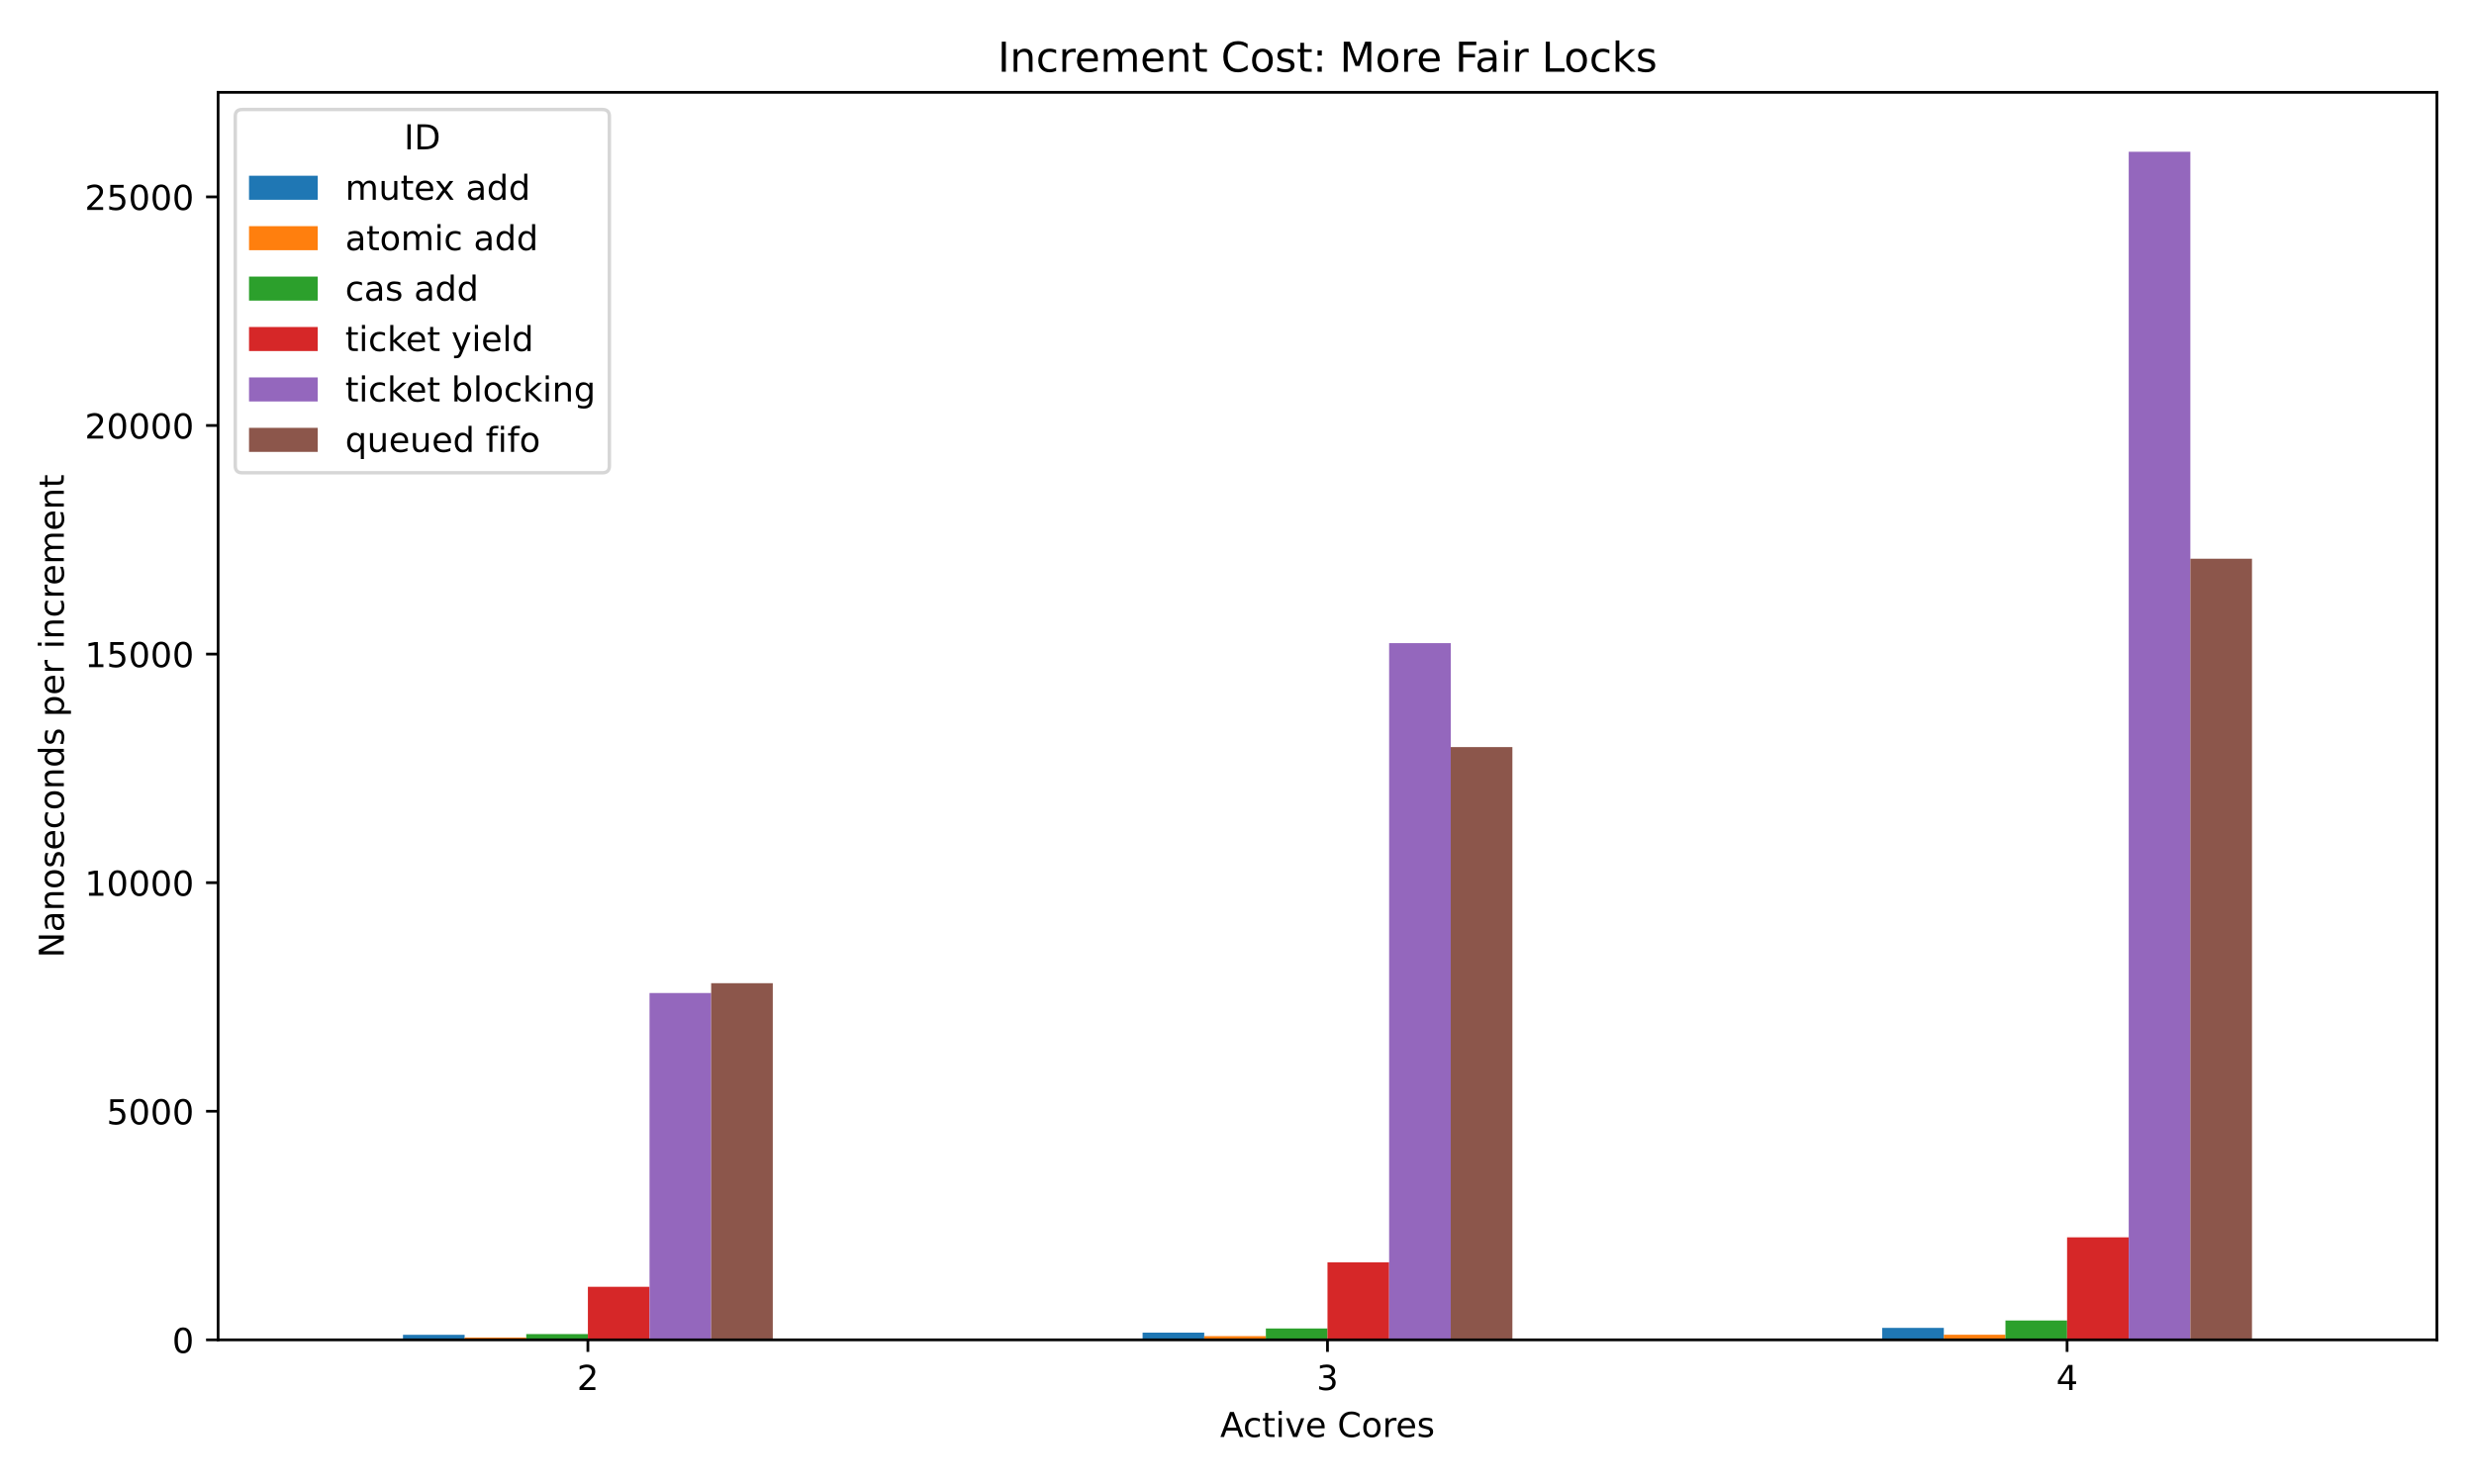
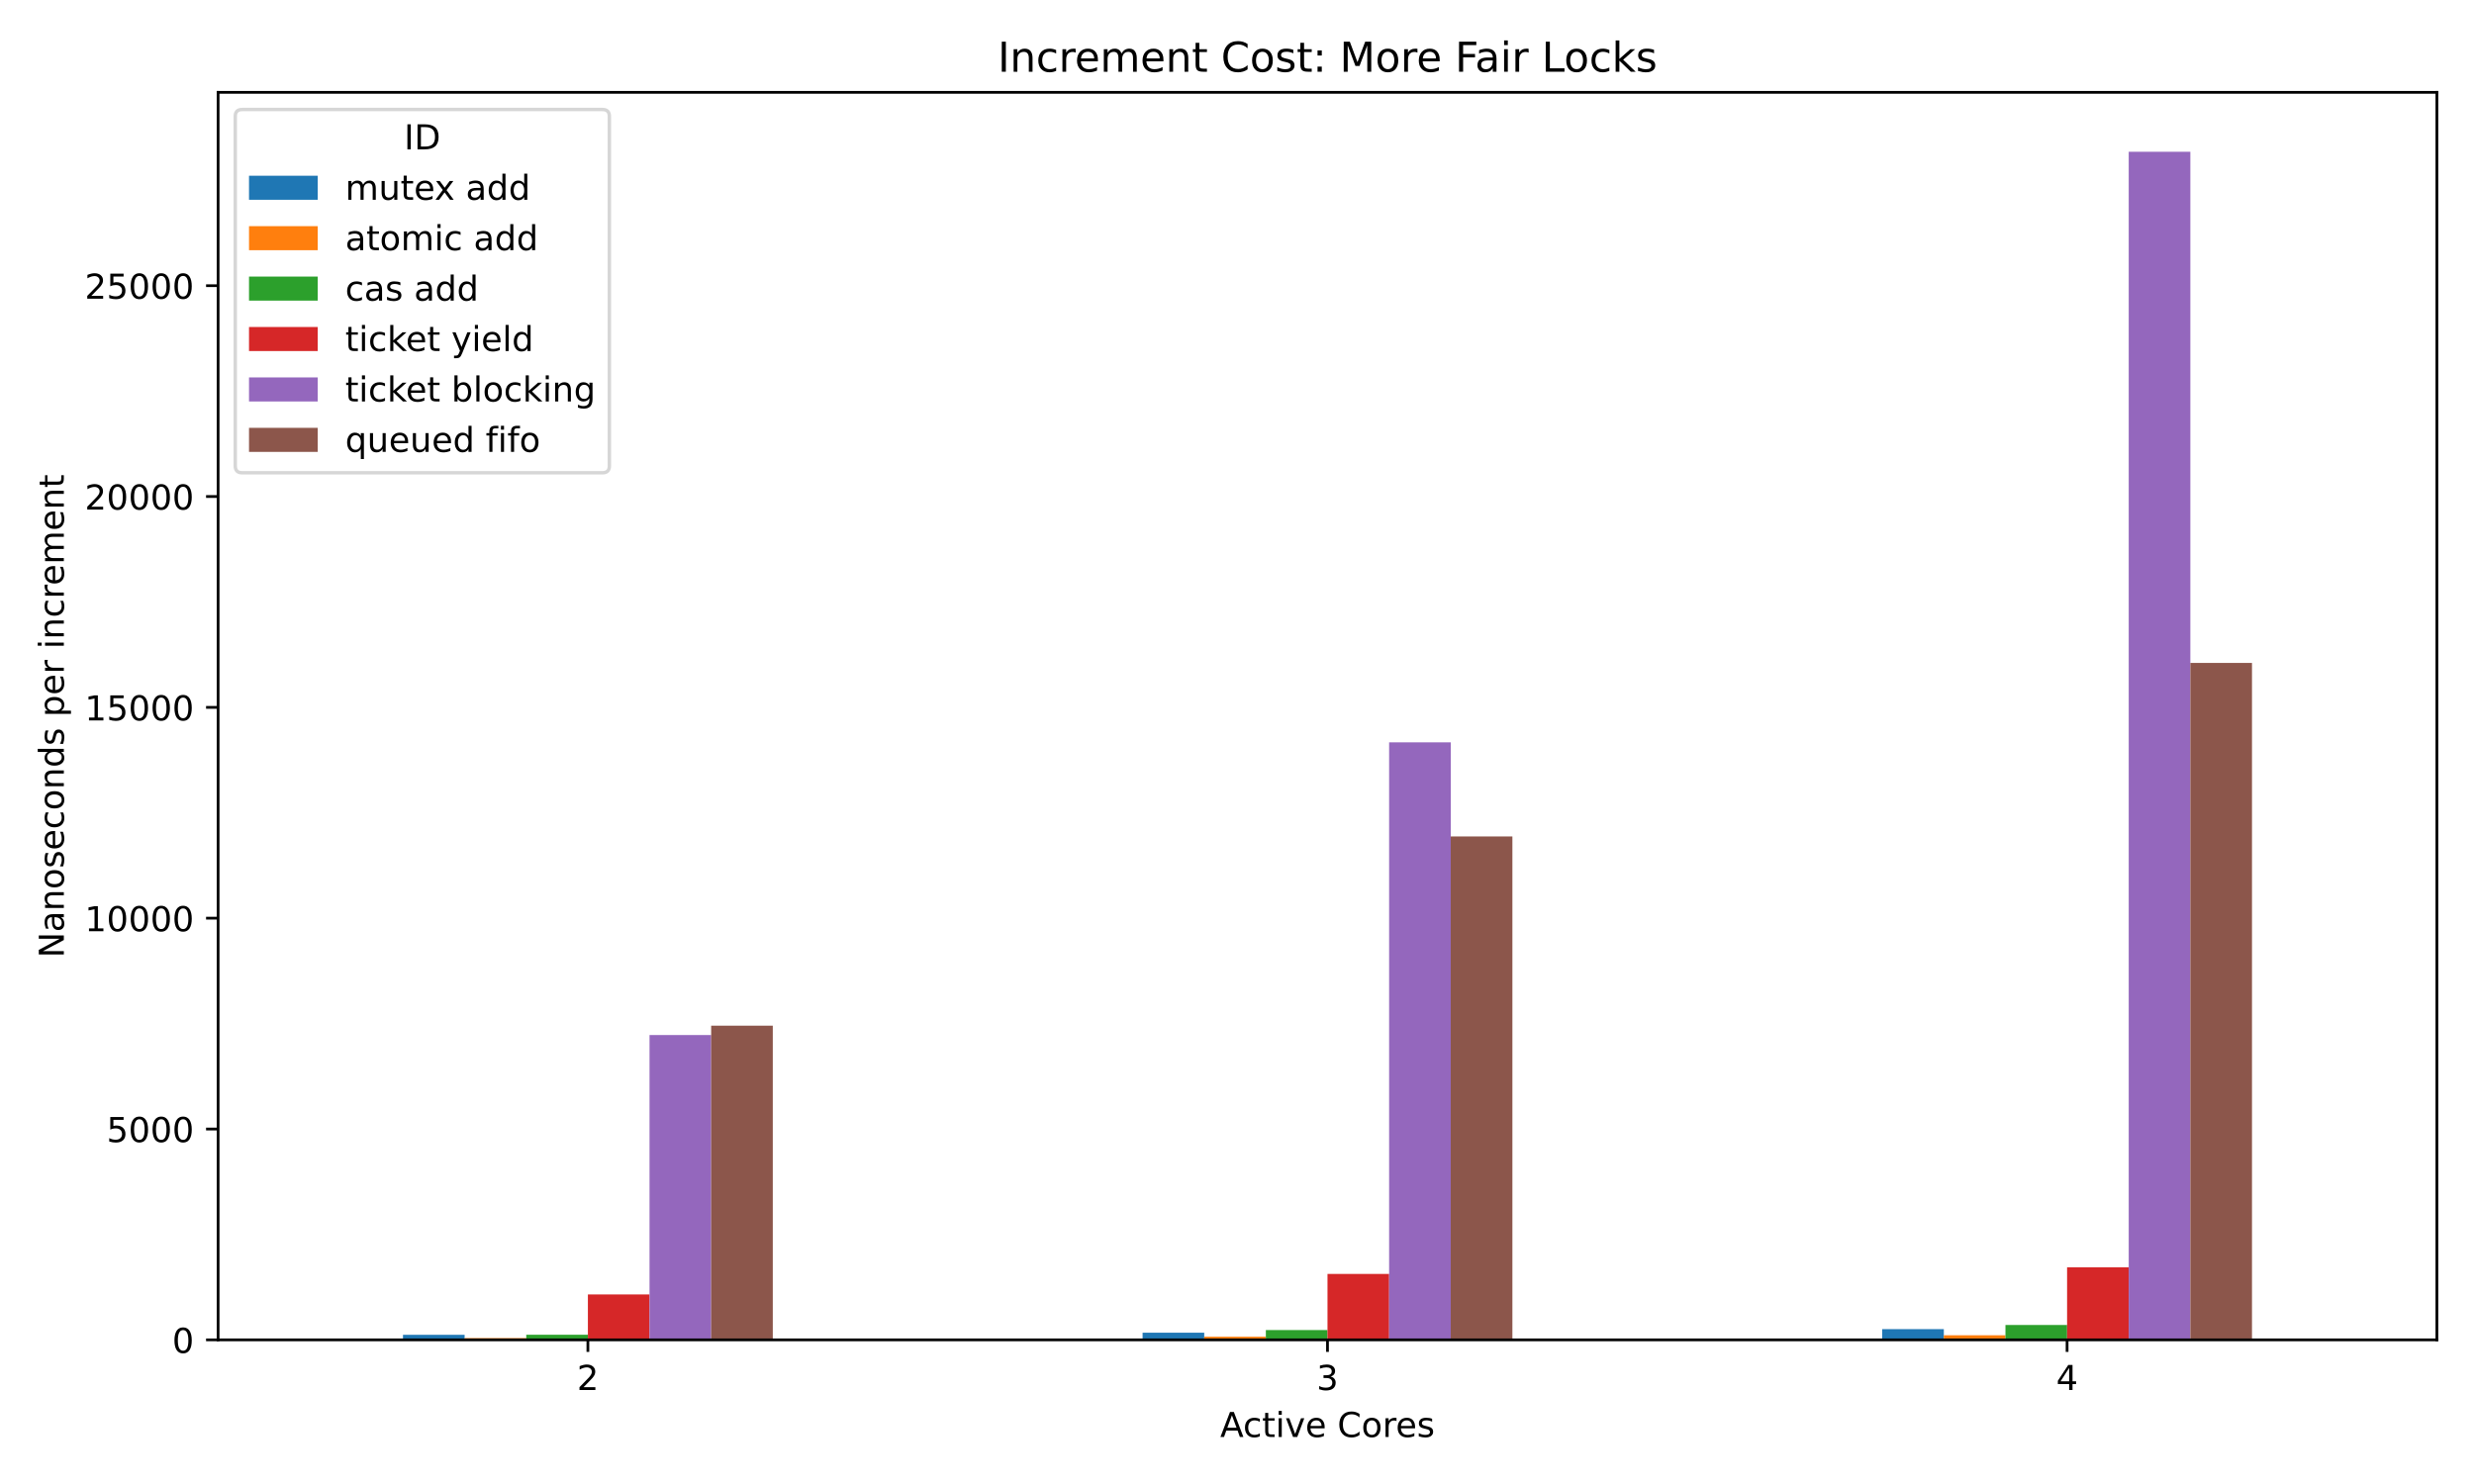
<svg xmlns="http://www.w3.org/2000/svg" xmlns:xlink="http://www.w3.org/1999/xlink" height="432pt" version="1.1" viewBox="0 0 720 432" width="720pt">
  <defs>
    <style type="text/css">
*{stroke-linecap:butt;stroke-linejoin:round;}
  </style>
  </defs>
  <g id="figure_1">
    <g id="patch_1">
      <path d="M 0 432  L 720 432  L 720 0  L 0 0  z " style="fill:#ffffff;" />
    </g>
    <g id="axes_1">
      <g id="patch_2">
        <path d="M 63.47 390.04  L 709.2 390.04  L 709.2 26.88  L 63.47 26.88  z " style="fill:#ffffff;" />
      </g>
      <g id="patch_3">
-         <path clip-path="url(#p05a8ab31e3)" d="M 117.281 390.04  L 135.218 390.04  L 135.218 388.56  L 117.281 388.56  z " style="fill:#1f77b4;" />
+         <path clip-path="url(#p05a8ab31e3)" d="M 117.281 390.04  L 135.218 390.04  L 135.218 388.572  L 117.281 388.572  z " style="fill:#1f77b4;" />
      </g>
      <g id="patch_4">
-         <path clip-path="url(#p05a8ab31e3)" d="M 332.524 390.04  L 350.461 390.04  L 350.461 387.942  L 332.524 387.942  z " style="fill:#1f77b4;" />
+         <path clip-path="url(#p05a8ab31e3)" d="M 332.524 390.04  L 350.461 390.04  L 350.461 387.954  L 332.524 387.954  z " style="fill:#1f77b4;" />
      </g>
      <g id="patch_5">
-         <path clip-path="url(#p05a8ab31e3)" d="M 547.768 390.04  L 565.704 390.04  L 565.704 386.562  L 547.768 386.562  z " style="fill:#1f77b4;" />
+         <path clip-path="url(#p05a8ab31e3)" d="M 547.768 390.04  L 565.704 390.04  L 565.704 386.923  L 547.768 386.923  z " style="fill:#1f77b4;" />
      </g>
      <g id="patch_6">
-         <path clip-path="url(#p05a8ab31e3)" d="M 135.218 390.04  L 153.155 390.04  L 153.155 389.363  L 135.218 389.363  z " style="fill:#ff7f0e;" />
+         <path clip-path="url(#p05a8ab31e3)" d="M 135.218 390.04  L 153.155 390.04  L 153.155 389.523  L 135.218 389.523  z " style="fill:#ff7f0e;" />
      </g>
      <g id="patch_7">
-         <path clip-path="url(#p05a8ab31e3)" d="M 350.461 390.04  L 368.398 390.04  L 368.398 388.957  L 350.461 388.957  z " style="fill:#ff7f0e;" />
+         <path clip-path="url(#p05a8ab31e3)" d="M 350.461 390.04  L 368.398 390.04  L 368.398 389.124  L 350.461 389.124  z " style="fill:#ff7f0e;" />
      </g>
      <g id="patch_8">
-         <path clip-path="url(#p05a8ab31e3)" d="M 565.704 390.04  L 583.641 390.04  L 583.641 388.551  L 565.704 388.551  z " style="fill:#ff7f0e;" />
+         <path clip-path="url(#p05a8ab31e3)" d="M 565.704 390.04  L 583.641 390.04  L 583.641 388.704  L 565.704 388.704  z " style="fill:#ff7f0e;" />
      </g>
      <g id="patch_9">
-         <path clip-path="url(#p05a8ab31e3)" d="M 153.155 390.04  L 171.092 390.04  L 171.092 388.366  L 153.155 388.366  z " style="fill:#2ca02c;" />
+         <path clip-path="url(#p05a8ab31e3)" d="M 153.155 390.04  L 171.092 390.04  L 171.092 388.55  L 153.155 388.55  z " style="fill:#2ca02c;" />
      </g>
      <g id="patch_10">
-         <path clip-path="url(#p05a8ab31e3)" d="M 368.398 390.04  L 386.335 390.04  L 386.335 386.733  L 368.398 386.733  z " style="fill:#2ca02c;" />
+         <path clip-path="url(#p05a8ab31e3)" d="M 368.398 390.04  L 386.335 390.04  L 386.335 387.182  L 368.398 387.182  z " style="fill:#2ca02c;" />
      </g>
      <g id="patch_11">
-         <path clip-path="url(#p05a8ab31e3)" d="M 583.641 390.04  L 601.578 390.04  L 601.578 384.41  L 583.641 384.41  z " style="fill:#2ca02c;" />
+         <path clip-path="url(#p05a8ab31e3)" d="M 583.641 390.04  L 601.578 390.04  L 601.578 385.709  L 583.641 385.709  z " style="fill:#2ca02c;" />
      </g>
      <g id="patch_12">
-         <path clip-path="url(#p05a8ab31e3)" d="M 171.092 390.04  L 189.029 390.04  L 189.029 374.593  L 171.092 374.593  z " style="fill:#d62728;" />
+         <path clip-path="url(#p05a8ab31e3)" d="M 171.092 390.04  L 189.029 390.04  L 189.029 376.82  L 171.092 376.82  z " style="fill:#d62728;" />
      </g>
      <g id="patch_13">
-         <path clip-path="url(#p05a8ab31e3)" d="M 386.335 390.04  L 404.272 390.04  L 404.272 367.468  L 386.335 367.468  z " style="fill:#d62728;" />
+         <path clip-path="url(#p05a8ab31e3)" d="M 386.335 390.04  L 404.272 390.04  L 404.272 370.85  L 386.335 370.85  z " style="fill:#d62728;" />
      </g>
      <g id="patch_14">
-         <path clip-path="url(#p05a8ab31e3)" d="M 601.578 390.04  L 619.515 390.04  L 619.515 360.201  L 601.578 360.201  z " style="fill:#d62728;" />
+         <path clip-path="url(#p05a8ab31e3)" d="M 601.578 390.04  L 619.515 390.04  L 619.515 368.923  L 601.578 368.923  z " style="fill:#d62728;" />
      </g>
      <g id="patch_15">
-         <path clip-path="url(#p05a8ab31e3)" d="M 189.029 390.04  L 206.966 390.04  L 206.966 289.07  L 189.029 289.07  z " style="fill:#9467bd;" />
+         <path clip-path="url(#p05a8ab31e3)" d="M 189.029 390.04  L 206.966 390.04  L 206.966 301.296  L 189.029 301.296  z " style="fill:#9467bd;" />
      </g>
      <g id="patch_16">
-         <path clip-path="url(#p05a8ab31e3)" d="M 404.272 390.04  L 422.209 390.04  L 422.209 187.228  L 404.272 187.228  z " style="fill:#9467bd;" />
+         <path clip-path="url(#p05a8ab31e3)" d="M 404.272 390.04  L 422.209 390.04  L 422.209 216.087  L 404.272 216.087  z " style="fill:#9467bd;" />
      </g>
      <g id="patch_17">
        <path clip-path="url(#p05a8ab31e3)" d="M 619.515 390.04  L 637.452 390.04  L 637.452 44.173  L 619.515 44.173  z " style="fill:#9467bd;" />
      </g>
      <g id="patch_18">
-         <path clip-path="url(#p05a8ab31e3)" d="M 206.966 390.04  L 224.903 390.04  L 224.903 286.213  L 206.966 286.213  z " style="fill:#8c564b;" />
+         <path clip-path="url(#p05a8ab31e3)" d="M 206.966 390.04  L 224.903 390.04  L 224.903 298.589  L 206.966 298.589  z " style="fill:#8c564b;" />
      </g>
      <g id="patch_19">
-         <path clip-path="url(#p05a8ab31e3)" d="M 422.209 390.04  L 440.146 390.04  L 440.146 217.477  L 422.209 217.477  z " style="fill:#8c564b;" />
+         <path clip-path="url(#p05a8ab31e3)" d="M 422.209 390.04  L 440.146 390.04  L 440.146 243.493  L 422.209 243.493  z " style="fill:#8c564b;" />
      </g>
      <g id="patch_20">
-         <path clip-path="url(#p05a8ab31e3)" d="M 637.452 390.04  L 655.389 390.04  L 655.389 162.636  L 637.452 162.636  z " style="fill:#8c564b;" />
+         <path clip-path="url(#p05a8ab31e3)" d="M 637.452 390.04  L 655.389 390.04  L 655.389 192.976  L 637.452 192.976  z " style="fill:#8c564b;" />
      </g>
      <g id="matplotlib.axis_1">
        <g id="xtick_1">
          <g id="line2d_1">
            <defs>
              <path d="M 0 0  L 0 3.5  " id="mfc518bbc66" style="stroke:#000000;stroke-width:0.8;" />
            </defs>
            <g>
              <use style="stroke:#000000;stroke-width:0.8;" x="171.092" xlink:href="#mfc518bbc66" y="390.04" />
            </g>
          </g>
          <g id="text_1">
            <defs>
              <path d="M 19.188 8.297  L 53.609 8.297  L 53.609 0  L 7.328 0  L 7.328 8.297  Q 12.938 14.109 22.625 23.891  Q 32.328 33.688 34.812 36.531  Q 39.547 41.844 41.422 45.531  Q 43.312 49.219 43.312 52.781  Q 43.312 58.594 39.234 62.25  Q 35.156 65.922 28.609 65.922  Q 23.969 65.922 18.812 64.312  Q 13.672 62.703 7.812 59.422  L 7.812 69.391  Q 13.766 71.781 18.938 73  Q 24.125 74.219 28.422 74.219  Q 39.75 74.219 46.484 68.547  Q 53.219 62.891 53.219 53.422  Q 53.219 48.922 51.531 44.891  Q 49.859 40.875 45.406 35.406  Q 44.188 33.984 37.641 27.219  Q 31.109 20.453 19.188 8.297  z " id="DejaVuSans-50" />
            </defs>
            <g transform="translate(167.9104 404.6384)scale(0.1 -0.1)">
              <use xlink:href="#DejaVuSans-50" />
            </g>
          </g>
        </g>
        <g id="xtick_2">
          <g id="line2d_2">
            <g>
              <use style="stroke:#000000;stroke-width:0.8;" x="386.335" xlink:href="#mfc518bbc66" y="390.04" />
            </g>
          </g>
          <g id="text_2">
            <defs>
              <path d="M 40.578 39.312  Q 47.656 37.797 51.625 33  Q 55.609 28.219 55.609 21.188  Q 55.609 10.406 48.188 4.484  Q 40.766 -1.422 27.094 -1.422  Q 22.516 -1.422 17.656 -0.516  Q 12.797 0.391 7.625 2.203  L 7.625 11.719  Q 11.719 9.328 16.594 8.109  Q 21.484 6.891 26.812 6.891  Q 36.078 6.891 40.938 10.547  Q 45.797 14.203 45.797 21.188  Q 45.797 27.641 41.281 31.266  Q 36.766 34.906 28.719 34.906  L 20.219 34.906  L 20.219 43.016  L 29.109 43.016  Q 36.375 43.016 40.234 45.922  Q 44.094 48.828 44.094 54.297  Q 44.094 59.906 40.109 62.906  Q 36.141 65.922 28.719 65.922  Q 24.656 65.922 20.016 65.031  Q 15.375 64.156 9.812 62.312  L 9.812 71.094  Q 15.438 72.656 20.344 73.438  Q 25.25 74.219 29.594 74.219  Q 40.828 74.219 47.359 69.109  Q 53.906 64.016 53.906 55.328  Q 53.906 49.266 50.438 45.094  Q 46.969 40.922 40.578 39.312  z " id="DejaVuSans-51" />
            </defs>
            <g transform="translate(383.1538 404.6384)scale(0.1 -0.1)">
              <use xlink:href="#DejaVuSans-51" />
            </g>
          </g>
        </g>
        <g id="xtick_3">
          <g id="line2d_3">
            <g>
              <use style="stroke:#000000;stroke-width:0.8;" x="601.578" xlink:href="#mfc518bbc66" y="390.04" />
            </g>
          </g>
          <g id="text_3">
            <defs>
              <path d="M 37.797 64.312  L 12.891 25.391  L 37.797 25.391  z M 35.203 72.906  L 47.609 72.906  L 47.609 25.391  L 58.016 25.391  L 58.016 17.188  L 47.609 17.188  L 47.609 0  L 37.797 0  L 37.797 17.188  L 4.891 17.188  L 4.891 26.703  z " id="DejaVuSans-52" />
            </defs>
            <g transform="translate(598.3971 404.6384)scale(0.1 -0.1)">
              <use xlink:href="#DejaVuSans-52" />
            </g>
          </g>
        </g>
        <g id="text_4">
          <defs>
            <path d="M 34.188 63.188  L 20.797 26.906  L 47.609 26.906  z M 28.609 72.906  L 39.797 72.906  L 67.578 0  L 57.328 0  L 50.688 18.703  L 17.828 18.703  L 11.188 0  L 0.781 0  z " id="DejaVuSans-65" />
            <path d="M 48.781 52.594  L 48.781 44.188  Q 44.969 46.297 41.141 47.344  Q 37.312 48.391 33.406 48.391  Q 24.656 48.391 19.812 42.844  Q 14.984 37.312 14.984 27.297  Q 14.984 17.281 19.812 11.734  Q 24.656 6.203 33.406 6.203  Q 37.312 6.203 41.141 7.25  Q 44.969 8.297 48.781 10.406  L 48.781 2.094  Q 45.016 0.344 40.984 -0.531  Q 36.969 -1.422 32.422 -1.422  Q 20.062 -1.422 12.781 6.344  Q 5.516 14.109 5.516 27.297  Q 5.516 40.672 12.859 48.328  Q 20.219 56 33.016 56  Q 37.156 56 41.109 55.141  Q 45.062 54.297 48.781 52.594  z " id="DejaVuSans-99" />
            <path d="M 18.312 70.219  L 18.312 54.688  L 36.812 54.688  L 36.812 47.703  L 18.312 47.703  L 18.312 18.016  Q 18.312 11.328 20.141 9.422  Q 21.969 7.516 27.594 7.516  L 36.812 7.516  L 36.812 0  L 27.594 0  Q 17.188 0 13.234 3.875  Q 9.281 7.766 9.281 18.016  L 9.281 47.703  L 2.688 47.703  L 2.688 54.688  L 9.281 54.688  L 9.281 70.219  z " id="DejaVuSans-116" />
            <path d="M 9.422 54.688  L 18.406 54.688  L 18.406 0  L 9.422 0  z M 9.422 75.984  L 18.406 75.984  L 18.406 64.594  L 9.422 64.594  z " id="DejaVuSans-105" />
            <path d="M 2.984 54.688  L 12.5 54.688  L 29.594 8.797  L 46.688 54.688  L 56.203 54.688  L 35.688 0  L 23.484 0  z " id="DejaVuSans-118" />
            <path d="M 56.203 29.594  L 56.203 25.203  L 14.891 25.203  Q 15.484 15.922 20.484 11.062  Q 25.484 6.203 34.422 6.203  Q 39.594 6.203 44.453 7.469  Q 49.312 8.734 54.109 11.281  L 54.109 2.781  Q 49.266 0.734 44.188 -0.344  Q 39.109 -1.422 33.891 -1.422  Q 20.797 -1.422 13.156 6.188  Q 5.516 13.812 5.516 26.812  Q 5.516 40.234 12.766 48.109  Q 20.016 56 32.328 56  Q 43.359 56 49.781 48.891  Q 56.203 41.797 56.203 29.594  z M 47.219 32.234  Q 47.125 39.594 43.094 43.984  Q 39.062 48.391 32.422 48.391  Q 24.906 48.391 20.391 44.141  Q 15.875 39.891 15.188 32.172  z " id="DejaVuSans-101" />
            <path id="DejaVuSans-32" />
            <path d="M 64.406 67.281  L 64.406 56.891  Q 59.422 61.531 53.781 63.812  Q 48.141 66.109 41.797 66.109  Q 29.297 66.109 22.656 58.469  Q 16.016 50.828 16.016 36.375  Q 16.016 21.969 22.656 14.328  Q 29.297 6.688 41.797 6.688  Q 48.141 6.688 53.781 8.984  Q 59.422 11.281 64.406 15.922  L 64.406 5.609  Q 59.234 2.094 53.438 0.328  Q 47.656 -1.422 41.219 -1.422  Q 24.656 -1.422 15.125 8.703  Q 5.609 18.844 5.609 36.375  Q 5.609 53.953 15.125 64.078  Q 24.656 74.219 41.219 74.219  Q 47.75 74.219 53.531 72.484  Q 59.328 70.75 64.406 67.281  z " id="DejaVuSans-67" />
            <path d="M 30.609 48.391  Q 23.391 48.391 19.188 42.75  Q 14.984 37.109 14.984 27.297  Q 14.984 17.484 19.156 11.844  Q 23.344 6.203 30.609 6.203  Q 37.797 6.203 41.984 11.859  Q 46.188 17.531 46.188 27.297  Q 46.188 37.016 41.984 42.703  Q 37.797 48.391 30.609 48.391  z M 30.609 56  Q 42.328 56 49.016 48.375  Q 55.719 40.766 55.719 27.297  Q 55.719 13.875 49.016 6.219  Q 42.328 -1.422 30.609 -1.422  Q 18.844 -1.422 12.172 6.219  Q 5.516 13.875 5.516 27.297  Q 5.516 40.766 12.172 48.375  Q 18.844 56 30.609 56  z " id="DejaVuSans-111" />
            <path d="M 41.109 46.297  Q 39.594 47.172 37.812 47.578  Q 36.031 48 33.891 48  Q 26.266 48 22.188 43.047  Q 18.109 38.094 18.109 28.812  L 18.109 0  L 9.078 0  L 9.078 54.688  L 18.109 54.688  L 18.109 46.188  Q 20.953 51.172 25.484 53.578  Q 30.031 56 36.531 56  Q 37.453 56 38.578 55.875  Q 39.703 55.766 41.062 55.516  z " id="DejaVuSans-114" />
            <path d="M 44.281 53.078  L 44.281 44.578  Q 40.484 46.531 36.375 47.5  Q 32.281 48.484 27.875 48.484  Q 21.188 48.484 17.844 46.438  Q 14.5 44.391 14.5 40.281  Q 14.5 37.156 16.891 35.375  Q 19.281 33.594 26.516 31.984  L 29.594 31.297  Q 39.156 29.25 43.188 25.516  Q 47.219 21.781 47.219 15.094  Q 47.219 7.469 41.188 3.016  Q 35.156 -1.422 24.609 -1.422  Q 20.219 -1.422 15.453 -0.562  Q 10.688 0.297 5.422 2  L 5.422 11.281  Q 10.406 8.688 15.234 7.391  Q 20.062 6.109 24.812 6.109  Q 31.156 6.109 34.562 8.281  Q 37.984 10.453 37.984 14.406  Q 37.984 18.062 35.516 20.016  Q 33.062 21.969 24.703 23.781  L 21.578 24.516  Q 13.234 26.266 9.516 29.906  Q 5.812 33.547 5.812 39.891  Q 5.812 47.609 11.281 51.797  Q 16.75 56 26.812 56  Q 31.781 56 36.172 55.266  Q 40.578 54.547 44.281 53.078  z " id="DejaVuSans-115" />
          </defs>
          <g transform="translate(355.1037 418.3166)scale(0.1 -0.1)">
            <use xlink:href="#DejaVuSans-65" />
            <use x="66.658" xlink:href="#DejaVuSans-99" />
            <use x="121.639" xlink:href="#DejaVuSans-116" />
            <use x="160.848" xlink:href="#DejaVuSans-105" />
            <use x="188.631" xlink:href="#DejaVuSans-118" />
            <use x="247.811" xlink:href="#DejaVuSans-101" />
            <use x="309.334" xlink:href="#DejaVuSans-32" />
            <use x="341.121" xlink:href="#DejaVuSans-67" />
            <use x="410.945" xlink:href="#DejaVuSans-111" />
            <use x="472.127" xlink:href="#DejaVuSans-114" />
            <use x="510.99" xlink:href="#DejaVuSans-101" />
            <use x="572.514" xlink:href="#DejaVuSans-115" />
          </g>
        </g>
      </g>
      <g id="matplotlib.axis_2">
        <g id="ytick_1">
          <g id="line2d_4">
            <defs>
              <path d="M 0 0  L -3.5 0  " id="m3a24eacd0e" style="stroke:#000000;stroke-width:0.8;" />
            </defs>
            <g>
              <use style="stroke:#000000;stroke-width:0.8;" x="63.47" xlink:href="#m3a24eacd0e" y="390.04" />
            </g>
          </g>
          <g id="text_5">
            <defs>
              <path d="M 31.781 66.406  Q 24.172 66.406 20.328 58.906  Q 16.5 51.422 16.5 36.375  Q 16.5 21.391 20.328 13.891  Q 24.172 6.391 31.781 6.391  Q 39.453 6.391 43.281 13.891  Q 47.125 21.391 47.125 36.375  Q 47.125 51.422 43.281 58.906  Q 39.453 66.406 31.781 66.406  z M 31.781 74.219  Q 44.047 74.219 50.516 64.516  Q 56.984 54.828 56.984 36.375  Q 56.984 17.969 50.516 8.266  Q 44.047 -1.422 31.781 -1.422  Q 19.531 -1.422 13.062 8.266  Q 6.594 17.969 6.594 36.375  Q 6.594 54.828 13.062 64.516  Q 19.531 74.219 31.781 74.219  z " id="DejaVuSans-48" />
            </defs>
            <g transform="translate(50.1075 393.8392)scale(0.1 -0.1)">
              <use xlink:href="#DejaVuSans-48" />
            </g>
          </g>
        </g>
        <g id="ytick_2">
          <g id="line2d_5">
            <g>
-               <use style="stroke:#000000;stroke-width:0.8;" x="63.47" xlink:href="#m3a24eacd0e" y="323.494" />
+               <use style="stroke:#000000;stroke-width:0.8;" x="63.47" xlink:href="#m3a24eacd0e" y="328.664" />
            </g>
          </g>
          <g id="text_6">
            <defs>
              <path d="M 10.797 72.906  L 49.516 72.906  L 49.516 64.594  L 19.828 64.594  L 19.828 46.734  Q 21.969 47.469 24.109 47.828  Q 26.266 48.188 28.422 48.188  Q 40.625 48.188 47.75 41.5  Q 54.891 34.812 54.891 23.391  Q 54.891 11.625 47.562 5.094  Q 40.234 -1.422 26.906 -1.422  Q 22.312 -1.422 17.547 -0.641  Q 12.797 0.141 7.719 1.703  L 7.719 11.625  Q 12.109 9.234 16.797 8.062  Q 21.484 6.891 26.703 6.891  Q 35.156 6.891 40.078 11.328  Q 45.016 15.766 45.016 23.391  Q 45.016 31 40.078 35.438  Q 35.156 39.891 26.703 39.891  Q 22.75 39.891 18.812 39.016  Q 14.891 38.141 10.797 36.281  z " id="DejaVuSans-53" />
            </defs>
-             <g transform="translate(31.02 327.2934)scale(0.1 -0.1)">
+             <g transform="translate(31.02 332.4635)scale(0.1 -0.1)">
              <use xlink:href="#DejaVuSans-53" />
              <use x="63.623" xlink:href="#DejaVuSans-48" />
              <use x="127.246" xlink:href="#DejaVuSans-48" />
              <use x="190.869" xlink:href="#DejaVuSans-48" />
            </g>
          </g>
        </g>
        <g id="ytick_3">
          <g id="line2d_6">
            <g>
-               <use style="stroke:#000000;stroke-width:0.8;" x="63.47" xlink:href="#m3a24eacd0e" y="256.948" />
+               <use style="stroke:#000000;stroke-width:0.8;" x="63.47" xlink:href="#m3a24eacd0e" y="267.289" />
            </g>
          </g>
          <g id="text_7">
            <defs>
              <path d="M 12.406 8.297  L 28.516 8.297  L 28.516 63.922  L 10.984 60.406  L 10.984 69.391  L 28.422 72.906  L 38.281 72.906  L 38.281 8.297  L 54.391 8.297  L 54.391 0  L 12.406 0  z " id="DejaVuSans-49" />
            </defs>
-             <g transform="translate(24.6575 260.7475)scale(0.1 -0.1)">
+             <g transform="translate(24.6575 271.0879)scale(0.1 -0.1)">
              <use xlink:href="#DejaVuSans-49" />
              <use x="63.623" xlink:href="#DejaVuSans-48" />
              <use x="127.246" xlink:href="#DejaVuSans-48" />
              <use x="190.869" xlink:href="#DejaVuSans-48" />
              <use x="254.492" xlink:href="#DejaVuSans-48" />
            </g>
          </g>
        </g>
        <g id="ytick_4">
          <g id="line2d_7">
            <g>
-               <use style="stroke:#000000;stroke-width:0.8;" x="63.47" xlink:href="#m3a24eacd0e" y="190.402" />
+               <use style="stroke:#000000;stroke-width:0.8;" x="63.47" xlink:href="#m3a24eacd0e" y="205.913" />
            </g>
          </g>
          <g id="text_8">
-             <g transform="translate(24.6575 194.2017)scale(0.1 -0.1)">
+             <g transform="translate(24.6575 209.7122)scale(0.1 -0.1)">
              <use xlink:href="#DejaVuSans-49" />
              <use x="63.623" xlink:href="#DejaVuSans-53" />
              <use x="127.246" xlink:href="#DejaVuSans-48" />
              <use x="190.869" xlink:href="#DejaVuSans-48" />
              <use x="254.492" xlink:href="#DejaVuSans-48" />
            </g>
          </g>
        </g>
        <g id="ytick_5">
          <g id="line2d_8">
            <g>
-               <use style="stroke:#000000;stroke-width:0.8;" x="63.47" xlink:href="#m3a24eacd0e" y="123.857" />
+               <use style="stroke:#000000;stroke-width:0.8;" x="63.47" xlink:href="#m3a24eacd0e" y="144.537" />
            </g>
          </g>
          <g id="text_9">
-             <g transform="translate(24.6575 127.6559)scale(0.1 -0.1)">
+             <g transform="translate(24.6575 148.3365)scale(0.1 -0.1)">
              <use xlink:href="#DejaVuSans-50" />
              <use x="63.623" xlink:href="#DejaVuSans-48" />
              <use x="127.246" xlink:href="#DejaVuSans-48" />
              <use x="190.869" xlink:href="#DejaVuSans-48" />
              <use x="254.492" xlink:href="#DejaVuSans-48" />
            </g>
          </g>
        </g>
        <g id="ytick_6">
          <g id="line2d_9">
            <g>
-               <use style="stroke:#000000;stroke-width:0.8;" x="63.47" xlink:href="#m3a24eacd0e" y="57.311" />
+               <use style="stroke:#000000;stroke-width:0.8;" x="63.47" xlink:href="#m3a24eacd0e" y="83.162" />
            </g>
          </g>
          <g id="text_10">
-             <g transform="translate(24.6575 61.11003)scale(0.1 -0.1)">
+             <g transform="translate(24.6575 86.96084)scale(0.1 -0.1)">
              <use xlink:href="#DejaVuSans-50" />
              <use x="63.623" xlink:href="#DejaVuSans-53" />
              <use x="127.246" xlink:href="#DejaVuSans-48" />
              <use x="190.869" xlink:href="#DejaVuSans-48" />
              <use x="254.492" xlink:href="#DejaVuSans-48" />
            </g>
          </g>
        </g>
        <g id="text_11">
          <defs>
            <path d="M 9.812 72.906  L 23.094 72.906  L 55.422 11.922  L 55.422 72.906  L 64.984 72.906  L 64.984 0  L 51.703 0  L 19.391 60.984  L 19.391 0  L 9.812 0  z " id="DejaVuSans-78" />
            <path d="M 34.281 27.484  Q 23.391 27.484 19.188 25  Q 14.984 22.516 14.984 16.5  Q 14.984 11.719 18.141 8.906  Q 21.297 6.109 26.703 6.109  Q 34.188 6.109 38.703 11.406  Q 43.219 16.703 43.219 25.484  L 43.219 27.484  z M 52.203 31.203  L 52.203 0  L 43.219 0  L 43.219 8.297  Q 40.141 3.328 35.547 0.953  Q 30.953 -1.422 24.312 -1.422  Q 15.922 -1.422 10.953 3.297  Q 6 8.016 6 15.922  Q 6 25.141 12.172 29.828  Q 18.359 34.516 30.609 34.516  L 43.219 34.516  L 43.219 35.406  Q 43.219 41.609 39.141 45  Q 35.062 48.391 27.688 48.391  Q 23 48.391 18.547 47.266  Q 14.109 46.141 10.016 43.891  L 10.016 52.203  Q 14.938 54.109 19.578 55.047  Q 24.219 56 28.609 56  Q 40.484 56 46.344 49.844  Q 52.203 43.703 52.203 31.203  z " id="DejaVuSans-97" />
            <path d="M 54.891 33.016  L 54.891 0  L 45.906 0  L 45.906 32.719  Q 45.906 40.484 42.875 44.328  Q 39.844 48.188 33.797 48.188  Q 26.516 48.188 22.312 43.547  Q 18.109 38.922 18.109 30.906  L 18.109 0  L 9.078 0  L 9.078 54.688  L 18.109 54.688  L 18.109 46.188  Q 21.344 51.125 25.703 53.562  Q 30.078 56 35.797 56  Q 45.219 56 50.047 50.172  Q 54.891 44.344 54.891 33.016  z " id="DejaVuSans-110" />
            <path d="M 45.406 46.391  L 45.406 75.984  L 54.391 75.984  L 54.391 0  L 45.406 0  L 45.406 8.203  Q 42.578 3.328 38.25 0.953  Q 33.938 -1.422 27.875 -1.422  Q 17.969 -1.422 11.734 6.484  Q 5.516 14.406 5.516 27.297  Q 5.516 40.188 11.734 48.094  Q 17.969 56 27.875 56  Q 33.938 56 38.25 53.625  Q 42.578 51.266 45.406 46.391  z M 14.797 27.297  Q 14.797 17.391 18.875 11.75  Q 22.953 6.109 30.078 6.109  Q 37.203 6.109 41.297 11.75  Q 45.406 17.391 45.406 27.297  Q 45.406 37.203 41.297 42.844  Q 37.203 48.484 30.078 48.484  Q 22.953 48.484 18.875 42.844  Q 14.797 37.203 14.797 27.297  z " id="DejaVuSans-100" />
            <path d="M 18.109 8.203  L 18.109 -20.797  L 9.078 -20.797  L 9.078 54.688  L 18.109 54.688  L 18.109 46.391  Q 20.953 51.266 25.266 53.625  Q 29.594 56 35.594 56  Q 45.562 56 51.781 48.094  Q 58.016 40.188 58.016 27.297  Q 58.016 14.406 51.781 6.484  Q 45.562 -1.422 35.594 -1.422  Q 29.594 -1.422 25.266 0.953  Q 20.953 3.328 18.109 8.203  z M 48.688 27.297  Q 48.688 37.203 44.609 42.844  Q 40.531 48.484 33.406 48.484  Q 26.266 48.484 22.188 42.844  Q 18.109 37.203 18.109 27.297  Q 18.109 17.391 22.188 11.75  Q 26.266 6.109 33.406 6.109  Q 40.531 6.109 44.609 11.75  Q 48.688 17.391 48.688 27.297  z " id="DejaVuSans-112" />
            <path d="M 52 44.188  Q 55.375 50.25 60.062 53.125  Q 64.75 56 71.094 56  Q 79.641 56 84.281 50.016  Q 88.922 44.047 88.922 33.016  L 88.922 0  L 79.891 0  L 79.891 32.719  Q 79.891 40.578 77.094 44.375  Q 74.312 48.188 68.609 48.188  Q 61.625 48.188 57.562 43.547  Q 53.516 38.922 53.516 30.906  L 53.516 0  L 44.484 0  L 44.484 32.719  Q 44.484 40.625 41.703 44.406  Q 38.922 48.188 33.109 48.188  Q 26.219 48.188 22.156 43.531  Q 18.109 38.875 18.109 30.906  L 18.109 0  L 9.078 0  L 9.078 54.688  L 18.109 54.688  L 18.109 46.188  Q 21.188 51.219 25.484 53.609  Q 29.781 56 35.688 56  Q 41.656 56 45.828 52.969  Q 50 49.953 52 44.188  z " id="DejaVuSans-109" />
          </defs>
          <g transform="translate(18.57781 278.817)rotate(-90)scale(0.1 -0.1)">
            <use xlink:href="#DejaVuSans-78" />
            <use x="74.805" xlink:href="#DejaVuSans-97" />
            <use x="136.084" xlink:href="#DejaVuSans-110" />
            <use x="199.463" xlink:href="#DejaVuSans-111" />
            <use x="260.645" xlink:href="#DejaVuSans-115" />
            <use x="312.744" xlink:href="#DejaVuSans-101" />
            <use x="374.268" xlink:href="#DejaVuSans-99" />
            <use x="429.248" xlink:href="#DejaVuSans-111" />
            <use x="490.43" xlink:href="#DejaVuSans-110" />
            <use x="553.809" xlink:href="#DejaVuSans-100" />
            <use x="617.285" xlink:href="#DejaVuSans-115" />
            <use x="669.385" xlink:href="#DejaVuSans-32" />
            <use x="701.172" xlink:href="#DejaVuSans-112" />
            <use x="764.648" xlink:href="#DejaVuSans-101" />
            <use x="826.172" xlink:href="#DejaVuSans-114" />
            <use x="867.285" xlink:href="#DejaVuSans-32" />
            <use x="899.072" xlink:href="#DejaVuSans-105" />
            <use x="926.855" xlink:href="#DejaVuSans-110" />
            <use x="990.234" xlink:href="#DejaVuSans-99" />
            <use x="1045.215" xlink:href="#DejaVuSans-114" />
            <use x="1084.078" xlink:href="#DejaVuSans-101" />
            <use x="1145.602" xlink:href="#DejaVuSans-109" />
            <use x="1243.014" xlink:href="#DejaVuSans-101" />
            <use x="1304.537" xlink:href="#DejaVuSans-110" />
            <use x="1367.916" xlink:href="#DejaVuSans-116" />
          </g>
        </g>
      </g>
      <g id="patch_21">
        <path d="M 63.47 390.04  L 63.47 26.88  " style="fill:none;stroke:#000000;stroke-linecap:square;stroke-linejoin:miter;stroke-width:0.8;" />
      </g>
      <g id="patch_22">
        <path d="M 709.2 390.04  L 709.2 26.88  " style="fill:none;stroke:#000000;stroke-linecap:square;stroke-linejoin:miter;stroke-width:0.8;" />
      </g>
      <g id="patch_23">
        <path d="M 63.47 390.04  L 709.2 390.04  " style="fill:none;stroke:#000000;stroke-linecap:square;stroke-linejoin:miter;stroke-width:0.8;" />
      </g>
      <g id="patch_24">
        <path d="M 63.47 26.88  L 709.2 26.88  " style="fill:none;stroke:#000000;stroke-linecap:square;stroke-linejoin:miter;stroke-width:0.8;" />
      </g>
      <g id="text_12">
        <defs>
          <path d="M 9.812 72.906  L 19.672 72.906  L 19.672 0  L 9.812 0  z " id="DejaVuSans-73" />
          <path d="M 11.719 12.406  L 22.016 12.406  L 22.016 0  L 11.719 0  z M 11.719 51.703  L 22.016 51.703  L 22.016 39.312  L 11.719 39.312  z " id="DejaVuSans-58" />
          <path d="M 9.812 72.906  L 24.516 72.906  L 43.109 23.297  L 61.812 72.906  L 76.516 72.906  L 76.516 0  L 66.891 0  L 66.891 64.016  L 48.094 14.016  L 38.188 14.016  L 19.391 64.016  L 19.391 0  L 9.812 0  z " id="DejaVuSans-77" />
          <path d="M 9.812 72.906  L 51.703 72.906  L 51.703 64.594  L 19.672 64.594  L 19.672 43.109  L 48.578 43.109  L 48.578 34.812  L 19.672 34.812  L 19.672 0  L 9.812 0  z " id="DejaVuSans-70" />
          <path d="M 9.812 72.906  L 19.672 72.906  L 19.672 8.297  L 55.172 8.297  L 55.172 0  L 9.812 0  z " id="DejaVuSans-76" />
          <path d="M 9.078 75.984  L 18.109 75.984  L 18.109 31.109  L 44.922 54.688  L 56.391 54.688  L 27.391 29.109  L 57.625 0  L 45.906 0  L 18.109 26.703  L 18.109 0  L 9.078 0  z " id="DejaVuSans-107" />
        </defs>
        <g transform="translate(290.3678 20.88)scale(0.12 -0.12)">
          <use xlink:href="#DejaVuSans-73" />
          <use x="29.492" xlink:href="#DejaVuSans-110" />
          <use x="92.871" xlink:href="#DejaVuSans-99" />
          <use x="147.852" xlink:href="#DejaVuSans-114" />
          <use x="186.715" xlink:href="#DejaVuSans-101" />
          <use x="248.238" xlink:href="#DejaVuSans-109" />
          <use x="345.65" xlink:href="#DejaVuSans-101" />
          <use x="407.174" xlink:href="#DejaVuSans-110" />
          <use x="470.553" xlink:href="#DejaVuSans-116" />
          <use x="509.762" xlink:href="#DejaVuSans-32" />
          <use x="541.549" xlink:href="#DejaVuSans-67" />
          <use x="611.373" xlink:href="#DejaVuSans-111" />
          <use x="672.555" xlink:href="#DejaVuSans-115" />
          <use x="724.654" xlink:href="#DejaVuSans-116" />
          <use x="763.863" xlink:href="#DejaVuSans-58" />
          <use x="797.555" xlink:href="#DejaVuSans-32" />
          <use x="829.342" xlink:href="#DejaVuSans-77" />
          <use x="915.621" xlink:href="#DejaVuSans-111" />
          <use x="976.803" xlink:href="#DejaVuSans-114" />
          <use x="1015.666" xlink:href="#DejaVuSans-101" />
          <use x="1077.189" xlink:href="#DejaVuSans-32" />
          <use x="1108.977" xlink:href="#DejaVuSans-70" />
          <use x="1157.371" xlink:href="#DejaVuSans-97" />
          <use x="1218.65" xlink:href="#DejaVuSans-105" />
          <use x="1246.434" xlink:href="#DejaVuSans-114" />
          <use x="1287.547" xlink:href="#DejaVuSans-32" />
          <use x="1319.334" xlink:href="#DejaVuSans-76" />
          <use x="1373.297" xlink:href="#DejaVuSans-111" />
          <use x="1434.479" xlink:href="#DejaVuSans-99" />
          <use x="1489.459" xlink:href="#DejaVuSans-107" />
          <use x="1547.369" xlink:href="#DejaVuSans-115" />
        </g>
      </g>
      <g id="legend_1">
        <g id="patch_25">
          <path d="M 70.47 137.627  L 175.345 137.627  Q 177.345 137.627 177.345 135.627  L 177.345 33.88  Q 177.345 31.88 175.345 31.88  L 70.47 31.88  Q 68.47 31.88 68.47 33.88  L 68.47 135.627  Q 68.47 137.627 70.47 137.627  z " style="fill:#ffffff;opacity:0.8;stroke:#cccccc;stroke-linejoin:miter;" />
        </g>
        <g id="text_13">
          <defs>
            <path d="M 19.672 64.797  L 19.672 8.109  L 31.594 8.109  Q 46.688 8.109 53.688 14.938  Q 60.688 21.781 60.688 36.531  Q 60.688 51.172 53.688 57.984  Q 46.688 64.797 31.594 64.797  z M 9.812 72.906  L 30.078 72.906  Q 51.266 72.906 61.172 64.094  Q 71.094 55.281 71.094 36.531  Q 71.094 17.672 61.125 8.828  Q 51.172 0 30.078 0  L 9.812 0  z " id="DejaVuSans-68" />
          </defs>
          <g transform="translate(117.5825 43.47844)scale(0.1 -0.1)">
            <use xlink:href="#DejaVuSans-73" />
            <use x="29.492" xlink:href="#DejaVuSans-68" />
          </g>
        </g>
        <g id="patch_26">
          <path d="M 72.47 58.157  L 92.47 58.157  L 92.47 51.157  L 72.47 51.157  z " style="fill:#1f77b4;" />
        </g>
        <g id="text_14">
          <defs>
            <path d="M 8.5 21.578  L 8.5 54.688  L 17.484 54.688  L 17.484 21.922  Q 17.484 14.156 20.5 10.266  Q 23.531 6.391 29.594 6.391  Q 36.859 6.391 41.078 11.031  Q 45.312 15.672 45.312 23.688  L 45.312 54.688  L 54.297 54.688  L 54.297 0  L 45.312 0  L 45.312 8.406  Q 42.047 3.422 37.719 1  Q 33.406 -1.422 27.688 -1.422  Q 18.266 -1.422 13.375 4.438  Q 8.5 10.297 8.5 21.578  z M 31.109 56  z " id="DejaVuSans-117" />
            <path d="M 54.891 54.688  L 35.109 28.078  L 55.906 0  L 45.312 0  L 29.391 21.484  L 13.484 0  L 2.875 0  L 24.125 28.609  L 4.688 54.688  L 15.281 54.688  L 29.781 35.203  L 44.281 54.688  z " id="DejaVuSans-120" />
          </defs>
          <g transform="translate(100.47 58.15656)scale(0.1 -0.1)">
            <use xlink:href="#DejaVuSans-109" />
            <use x="97.412" xlink:href="#DejaVuSans-117" />
            <use x="160.791" xlink:href="#DejaVuSans-116" />
            <use x="200" xlink:href="#DejaVuSans-101" />
            <use x="259.773" xlink:href="#DejaVuSans-120" />
            <use x="318.953" xlink:href="#DejaVuSans-32" />
            <use x="350.74" xlink:href="#DejaVuSans-97" />
            <use x="412.02" xlink:href="#DejaVuSans-100" />
            <use x="475.496" xlink:href="#DejaVuSans-100" />
          </g>
        </g>
        <g id="patch_27">
          <path d="M 72.47 72.835  L 92.47 72.835  L 92.47 65.835  L 72.47 65.835  z " style="fill:#ff7f0e;" />
        </g>
        <g id="text_15">
          <g transform="translate(100.47 72.83469)scale(0.1 -0.1)">
            <use xlink:href="#DejaVuSans-97" />
            <use x="61.279" xlink:href="#DejaVuSans-116" />
            <use x="100.488" xlink:href="#DejaVuSans-111" />
            <use x="161.67" xlink:href="#DejaVuSans-109" />
            <use x="259.082" xlink:href="#DejaVuSans-105" />
            <use x="286.865" xlink:href="#DejaVuSans-99" />
            <use x="341.846" xlink:href="#DejaVuSans-32" />
            <use x="373.633" xlink:href="#DejaVuSans-97" />
            <use x="434.912" xlink:href="#DejaVuSans-100" />
            <use x="498.389" xlink:href="#DejaVuSans-100" />
          </g>
        </g>
        <g id="patch_28">
          <path d="M 72.47 87.513  L 92.47 87.513  L 92.47 80.513  L 72.47 80.513  z " style="fill:#2ca02c;" />
        </g>
        <g id="text_16">
          <g transform="translate(100.47 87.51281)scale(0.1 -0.1)">
            <use xlink:href="#DejaVuSans-99" />
            <use x="54.98" xlink:href="#DejaVuSans-97" />
            <use x="116.26" xlink:href="#DejaVuSans-115" />
            <use x="168.359" xlink:href="#DejaVuSans-32" />
            <use x="200.146" xlink:href="#DejaVuSans-97" />
            <use x="261.426" xlink:href="#DejaVuSans-100" />
            <use x="324.902" xlink:href="#DejaVuSans-100" />
          </g>
        </g>
        <g id="patch_29">
          <path d="M 72.47 102.191  L 92.47 102.191  L 92.47 95.191  L 72.47 95.191  z " style="fill:#d62728;" />
        </g>
        <g id="text_17">
          <defs>
            <path d="M 32.172 -5.078  Q 28.375 -14.844 24.75 -17.812  Q 21.141 -20.797 15.094 -20.797  L 7.906 -20.797  L 7.906 -13.281  L 13.188 -13.281  Q 16.891 -13.281 18.938 -11.516  Q 21 -9.766 23.484 -3.219  L 25.094 0.875  L 2.984 54.688  L 12.5 54.688  L 29.594 11.922  L 46.688 54.688  L 56.203 54.688  z " id="DejaVuSans-121" />
            <path d="M 9.422 75.984  L 18.406 75.984  L 18.406 0  L 9.422 0  z " id="DejaVuSans-108" />
          </defs>
          <g transform="translate(100.47 102.1909)scale(0.1 -0.1)">
            <use xlink:href="#DejaVuSans-116" />
            <use x="39.209" xlink:href="#DejaVuSans-105" />
            <use x="66.992" xlink:href="#DejaVuSans-99" />
            <use x="121.973" xlink:href="#DejaVuSans-107" />
            <use x="176.258" xlink:href="#DejaVuSans-101" />
            <use x="237.781" xlink:href="#DejaVuSans-116" />
            <use x="276.99" xlink:href="#DejaVuSans-32" />
            <use x="308.777" xlink:href="#DejaVuSans-121" />
            <use x="367.957" xlink:href="#DejaVuSans-105" />
            <use x="395.74" xlink:href="#DejaVuSans-101" />
            <use x="457.264" xlink:href="#DejaVuSans-108" />
            <use x="485.047" xlink:href="#DejaVuSans-100" />
          </g>
        </g>
        <g id="patch_30">
          <path d="M 72.47 116.869  L 92.47 116.869  L 92.47 109.869  L 72.47 109.869  z " style="fill:#9467bd;" />
        </g>
        <g id="text_18">
          <defs>
            <path d="M 48.688 27.297  Q 48.688 37.203 44.609 42.844  Q 40.531 48.484 33.406 48.484  Q 26.266 48.484 22.188 42.844  Q 18.109 37.203 18.109 27.297  Q 18.109 17.391 22.188 11.75  Q 26.266 6.109 33.406 6.109  Q 40.531 6.109 44.609 11.75  Q 48.688 17.391 48.688 27.297  z M 18.109 46.391  Q 20.953 51.266 25.266 53.625  Q 29.594 56 35.594 56  Q 45.562 56 51.781 48.094  Q 58.016 40.188 58.016 27.297  Q 58.016 14.406 51.781 6.484  Q 45.562 -1.422 35.594 -1.422  Q 29.594 -1.422 25.266 0.953  Q 20.953 3.328 18.109 8.203  L 18.109 0  L 9.078 0  L 9.078 75.984  L 18.109 75.984  z " id="DejaVuSans-98" />
            <path d="M 45.406 27.984  Q 45.406 37.75 41.375 43.109  Q 37.359 48.484 30.078 48.484  Q 22.859 48.484 18.828 43.109  Q 14.797 37.75 14.797 27.984  Q 14.797 18.266 18.828 12.891  Q 22.859 7.516 30.078 7.516  Q 37.359 7.516 41.375 12.891  Q 45.406 18.266 45.406 27.984  z M 54.391 6.781  Q 54.391 -7.172 48.188 -13.984  Q 42 -20.797 29.203 -20.797  Q 24.469 -20.797 20.266 -20.094  Q 16.062 -19.391 12.109 -17.922  L 12.109 -9.188  Q 16.062 -11.328 19.922 -12.344  Q 23.781 -13.375 27.781 -13.375  Q 36.625 -13.375 41.016 -8.766  Q 45.406 -4.156 45.406 5.172  L 45.406 9.625  Q 42.625 4.781 38.281 2.391  Q 33.938 0 27.875 0  Q 17.828 0 11.672 7.656  Q 5.516 15.328 5.516 27.984  Q 5.516 40.672 11.672 48.328  Q 17.828 56 27.875 56  Q 33.938 56 38.281 53.609  Q 42.625 51.219 45.406 46.391  L 45.406 54.688  L 54.391 54.688  z " id="DejaVuSans-103" />
          </defs>
          <g transform="translate(100.47 116.8691)scale(0.1 -0.1)">
            <use xlink:href="#DejaVuSans-116" />
            <use x="39.209" xlink:href="#DejaVuSans-105" />
            <use x="66.992" xlink:href="#DejaVuSans-99" />
            <use x="121.973" xlink:href="#DejaVuSans-107" />
            <use x="176.258" xlink:href="#DejaVuSans-101" />
            <use x="237.781" xlink:href="#DejaVuSans-116" />
            <use x="276.99" xlink:href="#DejaVuSans-32" />
            <use x="308.777" xlink:href="#DejaVuSans-98" />
            <use x="372.254" xlink:href="#DejaVuSans-108" />
            <use x="400.037" xlink:href="#DejaVuSans-111" />
            <use x="461.219" xlink:href="#DejaVuSans-99" />
            <use x="516.199" xlink:href="#DejaVuSans-107" />
            <use x="574.109" xlink:href="#DejaVuSans-105" />
            <use x="601.893" xlink:href="#DejaVuSans-110" />
            <use x="665.271" xlink:href="#DejaVuSans-103" />
          </g>
        </g>
        <g id="patch_31">
          <path d="M 72.47 131.547  L 92.47 131.547  L 92.47 124.547  L 72.47 124.547  z " style="fill:#8c564b;" />
        </g>
        <g id="text_19">
          <defs>
            <path d="M 14.797 27.297  Q 14.797 17.391 18.875 11.75  Q 22.953 6.109 30.078 6.109  Q 37.203 6.109 41.297 11.75  Q 45.406 17.391 45.406 27.297  Q 45.406 37.203 41.297 42.844  Q 37.203 48.484 30.078 48.484  Q 22.953 48.484 18.875 42.844  Q 14.797 37.203 14.797 27.297  z M 45.406 8.203  Q 42.578 3.328 38.25 0.953  Q 33.938 -1.422 27.875 -1.422  Q 17.969 -1.422 11.734 6.484  Q 5.516 14.406 5.516 27.297  Q 5.516 40.188 11.734 48.094  Q 17.969 56 27.875 56  Q 33.938 56 38.25 53.625  Q 42.578 51.266 45.406 46.391  L 45.406 54.688  L 54.391 54.688  L 54.391 -20.797  L 45.406 -20.797  z " id="DejaVuSans-113" />
            <path d="M 37.109 75.984  L 37.109 68.5  L 28.516 68.5  Q 23.688 68.5 21.797 66.547  Q 19.922 64.594 19.922 59.516  L 19.922 54.688  L 34.719 54.688  L 34.719 47.703  L 19.922 47.703  L 19.922 0  L 10.891 0  L 10.891 47.703  L 2.297 47.703  L 2.297 54.688  L 10.891 54.688  L 10.891 58.5  Q 10.891 67.625 15.141 71.797  Q 19.391 75.984 28.609 75.984  z " id="DejaVuSans-102" />
          </defs>
          <g transform="translate(100.47 131.5472)scale(0.1 -0.1)">
            <use xlink:href="#DejaVuSans-113" />
            <use x="63.477" xlink:href="#DejaVuSans-117" />
            <use x="126.855" xlink:href="#DejaVuSans-101" />
            <use x="188.379" xlink:href="#DejaVuSans-117" />
            <use x="251.758" xlink:href="#DejaVuSans-101" />
            <use x="313.281" xlink:href="#DejaVuSans-100" />
            <use x="376.758" xlink:href="#DejaVuSans-32" />
            <use x="408.545" xlink:href="#DejaVuSans-102" />
            <use x="443.75" xlink:href="#DejaVuSans-105" />
            <use x="471.533" xlink:href="#DejaVuSans-102" />
            <use x="506.738" xlink:href="#DejaVuSans-111" />
          </g>
        </g>
      </g>
    </g>
  </g>
  <defs>
    <clipPath id="p05a8ab31e3">
      <rect height="363.16" width="645.73" x="63.47" y="26.88" />
    </clipPath>
  </defs>
</svg>
